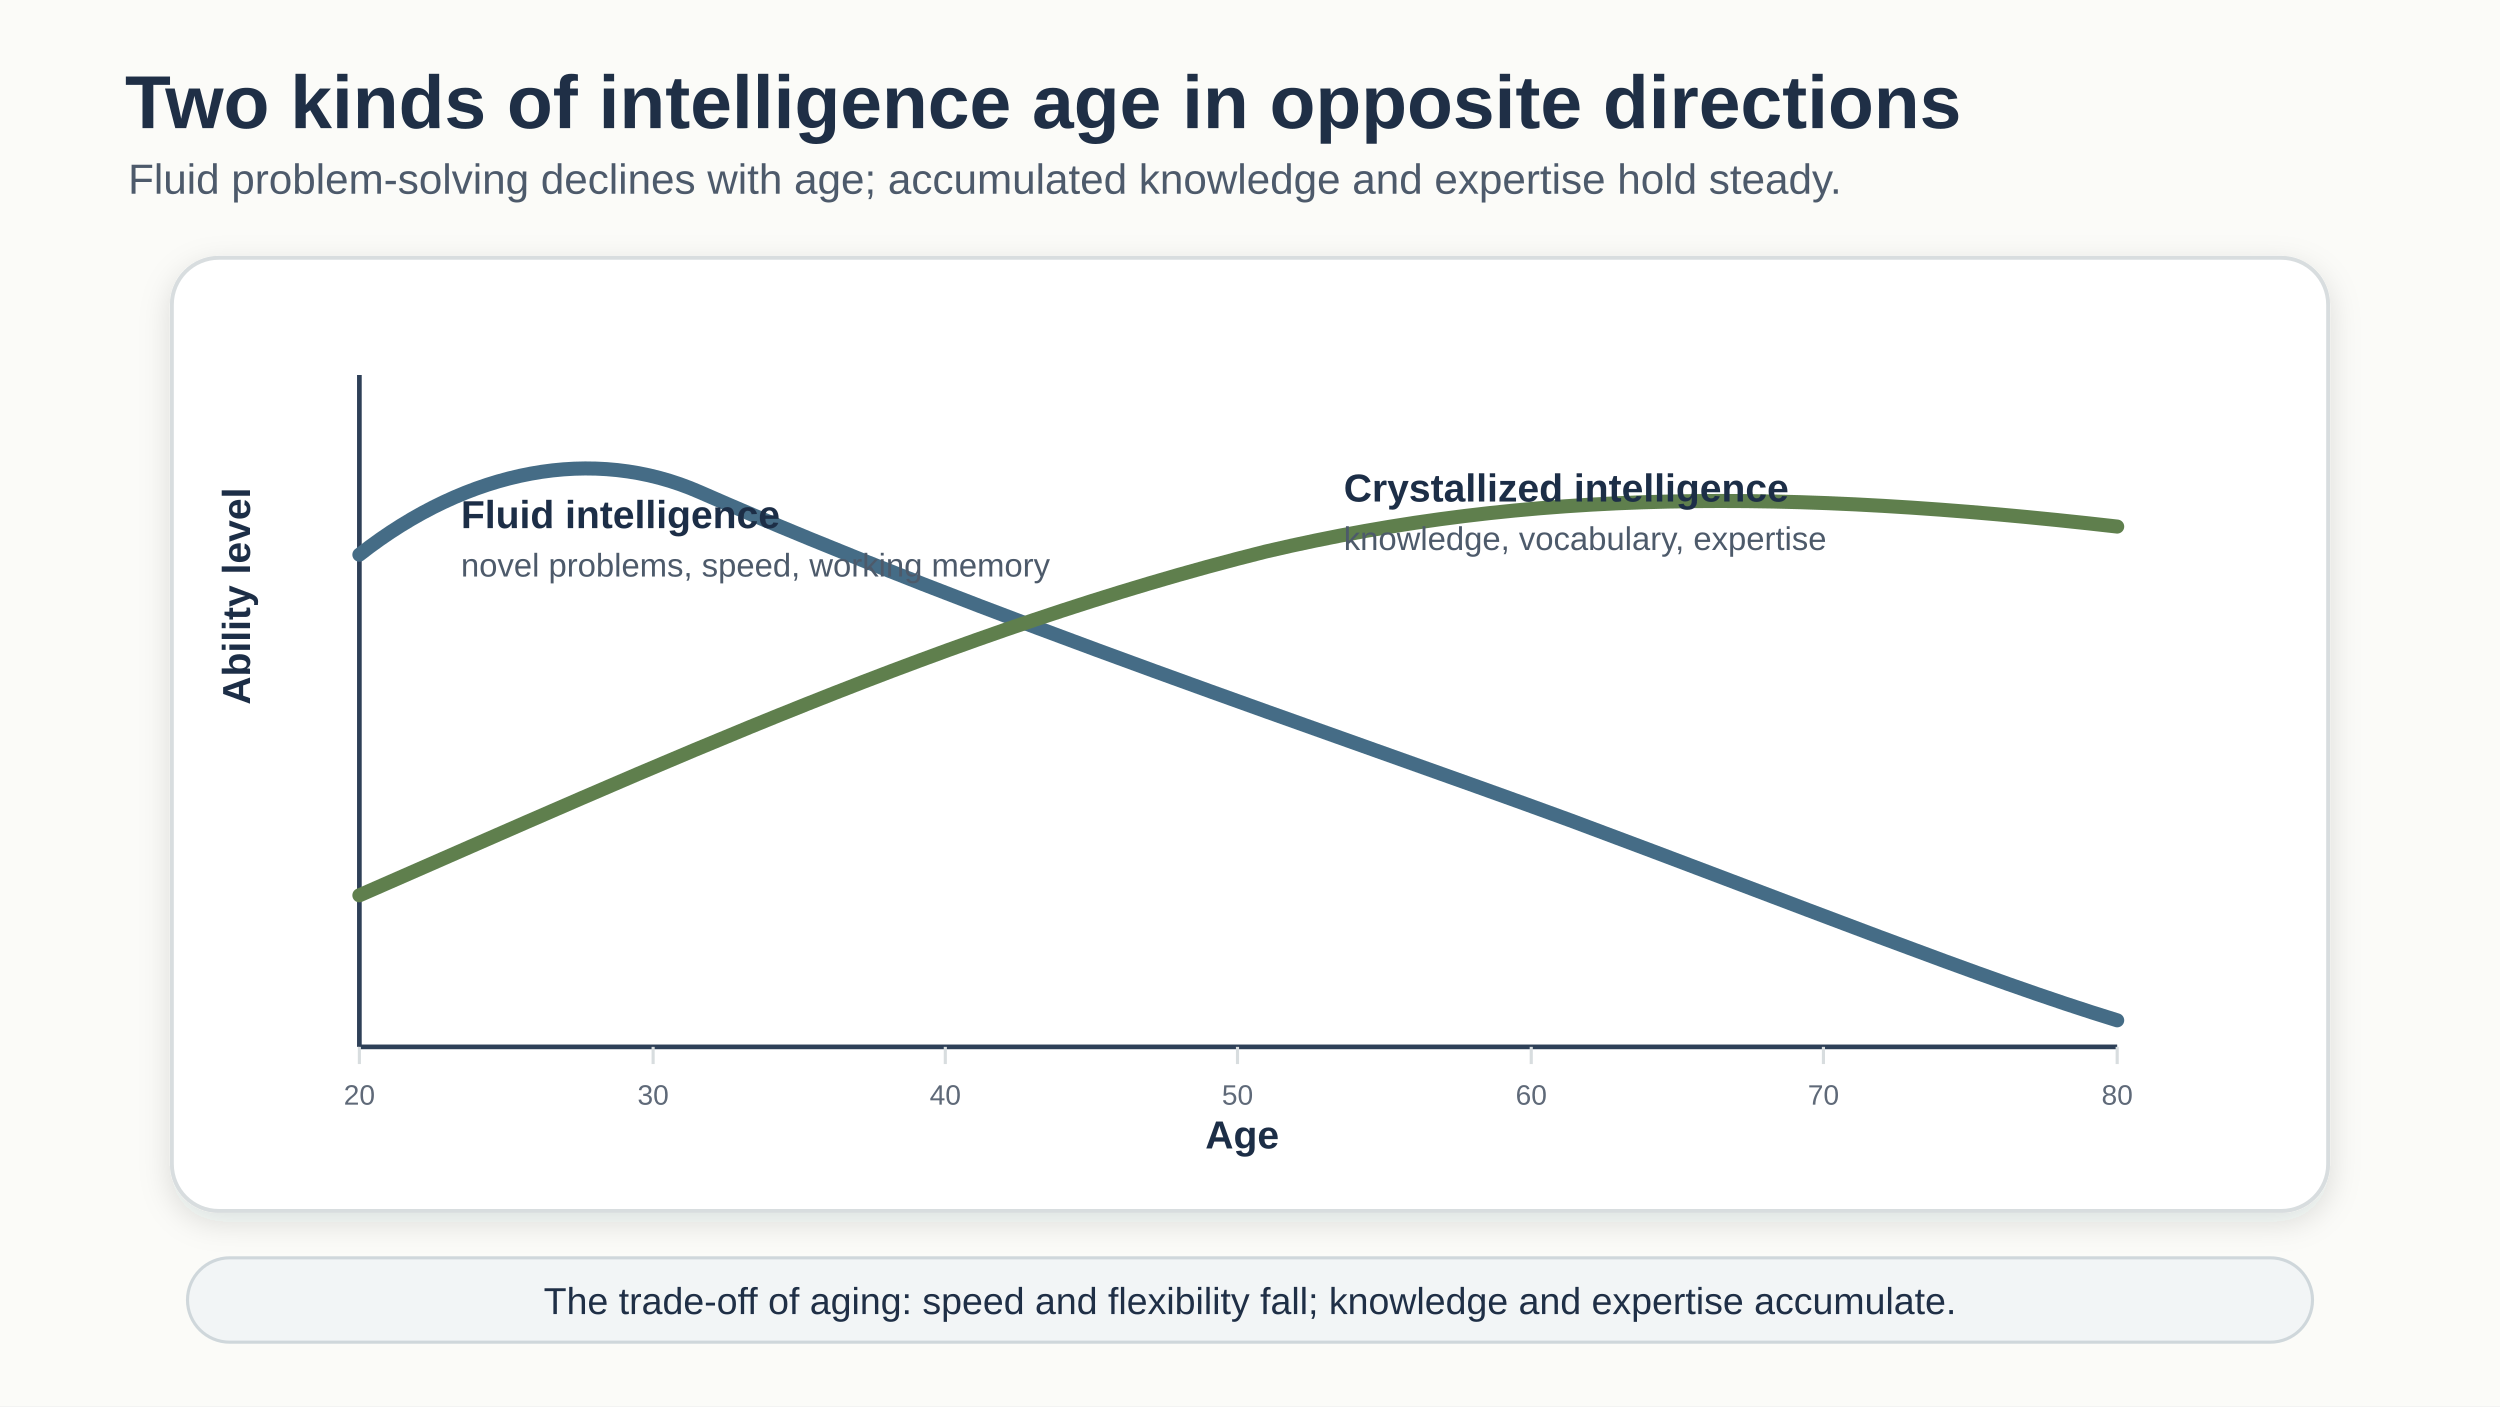
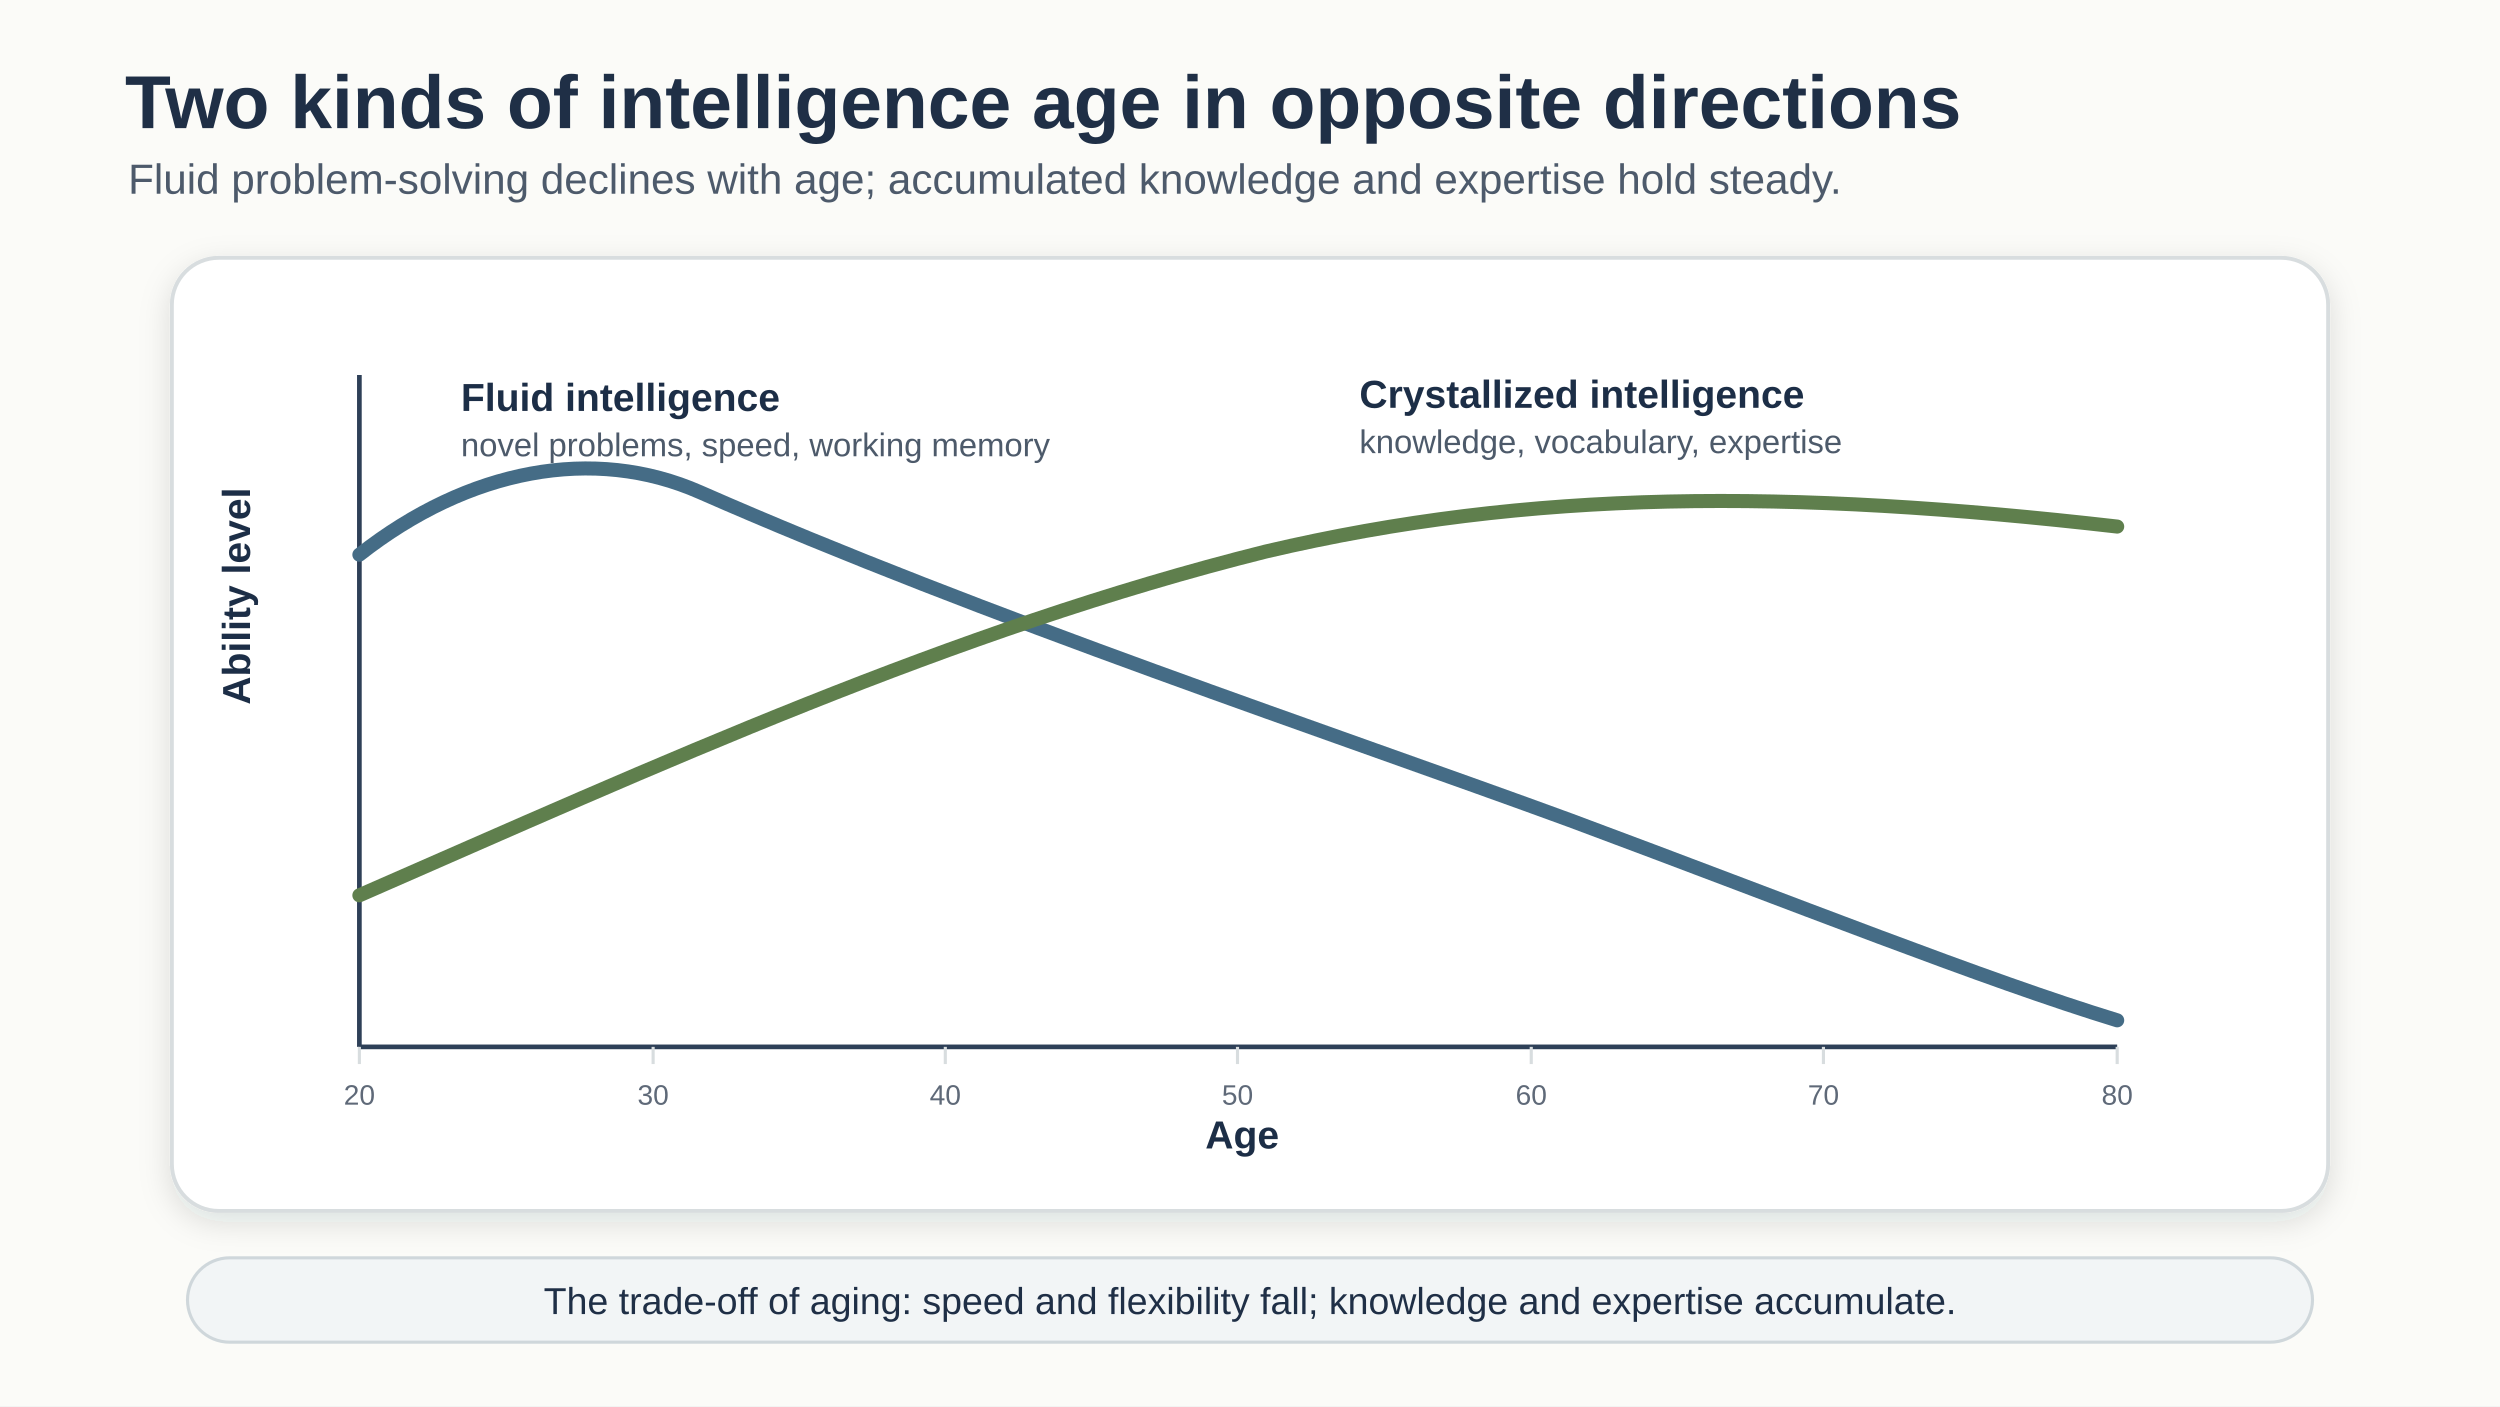
<svg xmlns="http://www.w3.org/2000/svg" viewBox="0 0 1600 900" width="1600" height="900" role="img" aria-labelledby="title desc">
  <defs>
    <style>
      .bg { fill: #fbfbf8; }
      .title { font-family: Arial, Helvetica, sans-serif; font-size: 48px; font-weight: 700; fill: #1f2f46; }
      .subtitle { font-family: Arial, Helvetica, sans-serif; font-size: 27px; fill: #4d5a6b; }
      .panel-title { font-family: Arial, Helvetica, sans-serif; font-size: 31px; font-weight: 700; fill: #1f2f46; }
      .label { font-family: Arial, Helvetica, sans-serif; font-size: 25px; font-weight: 700; fill: #1f2f46; }
      .body { font-family: Arial, Helvetica, sans-serif; font-size: 24px; fill: #1f2f46; }
      .small { font-family: Arial, Helvetica, sans-serif; font-size: 21px; fill: #4d5a6b; }
      .tiny { font-family: Arial, Helvetica, sans-serif; font-size: 18px; fill: #5e6978; }
      .axis { stroke: #2f4058; stroke-width: 3; fill: none; }
      .grid { stroke: #d8dddf; stroke-width: 2; fill: none; }
      .dash { stroke-dasharray: 10 10; }
      .card { fill: #ffffff; stroke: #d8dddf; stroke-width: 2.5; }
      .shadow { filter: drop-shadow(0 6px 10px rgba(35, 45, 60, 0.13)); }
      .takeaway { font-family: Arial, Helvetica, sans-serif; font-size: 24px; fill: #1f2f46; }
      .white-title { font-family: Arial, Helvetica, sans-serif; font-size: 28px; font-weight: 700; fill: #ffffff; }
      .white-small { font-family: Arial, Helvetica, sans-serif; font-size: 21px; fill: #ffffff; }
    </style>
    <marker id="arrowhead-soft" markerWidth="14" markerHeight="14" refX="12" refY="7" orient="auto">
      <path d="M0,0 L14,7 L0,14 Z" fill="#7a8da0" />
    </marker>
  </defs>
  <rect class="bg" x="0" y="0" width="1600" height="900" />
  <text class="title" x="80" y="82">Two kinds of intelligence age in opposite directions</text>
  <text class="subtitle" x="82" y="124">Fluid problem-solving declines with age; accumulated knowledge and expertise hold steady.</text>
  <g class="shadow" transform="translate(110,165)">
    <rect class="card" x="0" y="0" width="1380" height="610" rx="30" />
    <path class="axis" d="M120 505 L1245 505 M120 505 L120 75" />
    <text class="label" x="685" y="570" text-anchor="middle">Age</text>
    <text class="label" x="-286" y="50" transform="rotate(-90)">Ability level</text>
    <g class="tiny" text-anchor="middle">
      <text x="120" y="542">20</text>
      <text x="308" y="542">30</text>
      <text x="495" y="542">40</text>
      <text x="682" y="542">50</text>
      <text x="870" y="542">60</text>
      <text x="1057" y="542">70</text>
      <text x="1245" y="542">80</text>
      <line class="grid" x1="120" y1="505" x2="120" y2="516" />
      <line class="grid" x1="308" y1="505" x2="308" y2="516" />
      <line class="grid" x1="495" y1="505" x2="495" y2="516" />
      <line class="grid" x1="682" y1="505" x2="682" y2="516" />
      <line class="grid" x1="870" y1="505" x2="870" y2="516" />
      <line class="grid" x1="1057" y1="505" x2="1057" y2="516" />
      <line class="grid" x1="1245" y1="505" x2="1245" y2="516" />
    </g>
    <path d="M120 190 C190 135, 270 120, 338 150 C520 230, 745 305, 895 360 C1040 414, 1160 462, 1245 488" fill="none" stroke="#456c86" stroke-width="9" stroke-linecap="round" />
    <path d="M120 408 C310 325, 500 238, 700 188 C870 148, 1035 148, 1245 172" fill="none" stroke="#5e7f4d" stroke-width="9" stroke-linecap="round" />
-     <text class="label" x="185" y="173" fill="#456c86">Fluid intelligence</text>
-     <text class="small" x="185" y="204">novel problems, speed, working memory</text>
-     <text class="label" x="750" y="156" fill="#5e7f4d">Crystallized intelligence</text>
-     <text class="small" x="750" y="187">knowledge, vocabulary, expertise</text>
+     <text class="label" x="185" y="98" fill="#456c86">Fluid intelligence</text>
+     <text class="small" x="185" y="127">novel problems, speed, working memory</text>
+     <text class="label" x="760" y="96" fill="#5e7f4d">Crystallized intelligence</text>
+     <text class="small" x="760" y="125">knowledge, vocabulary, expertise</text>
  </g>
  <g transform="translate(120,805)">
    <rect x="0" y="0" width="1360" height="54" rx="27" fill="#f2f5f6" stroke="#cfd7db" stroke-width="2" />
    <text class="takeaway" x="680" y="36" text-anchor="middle">The trade-off of aging: speed and flexibility fall; knowledge and expertise accumulate.</text>
  </g>
</svg>
